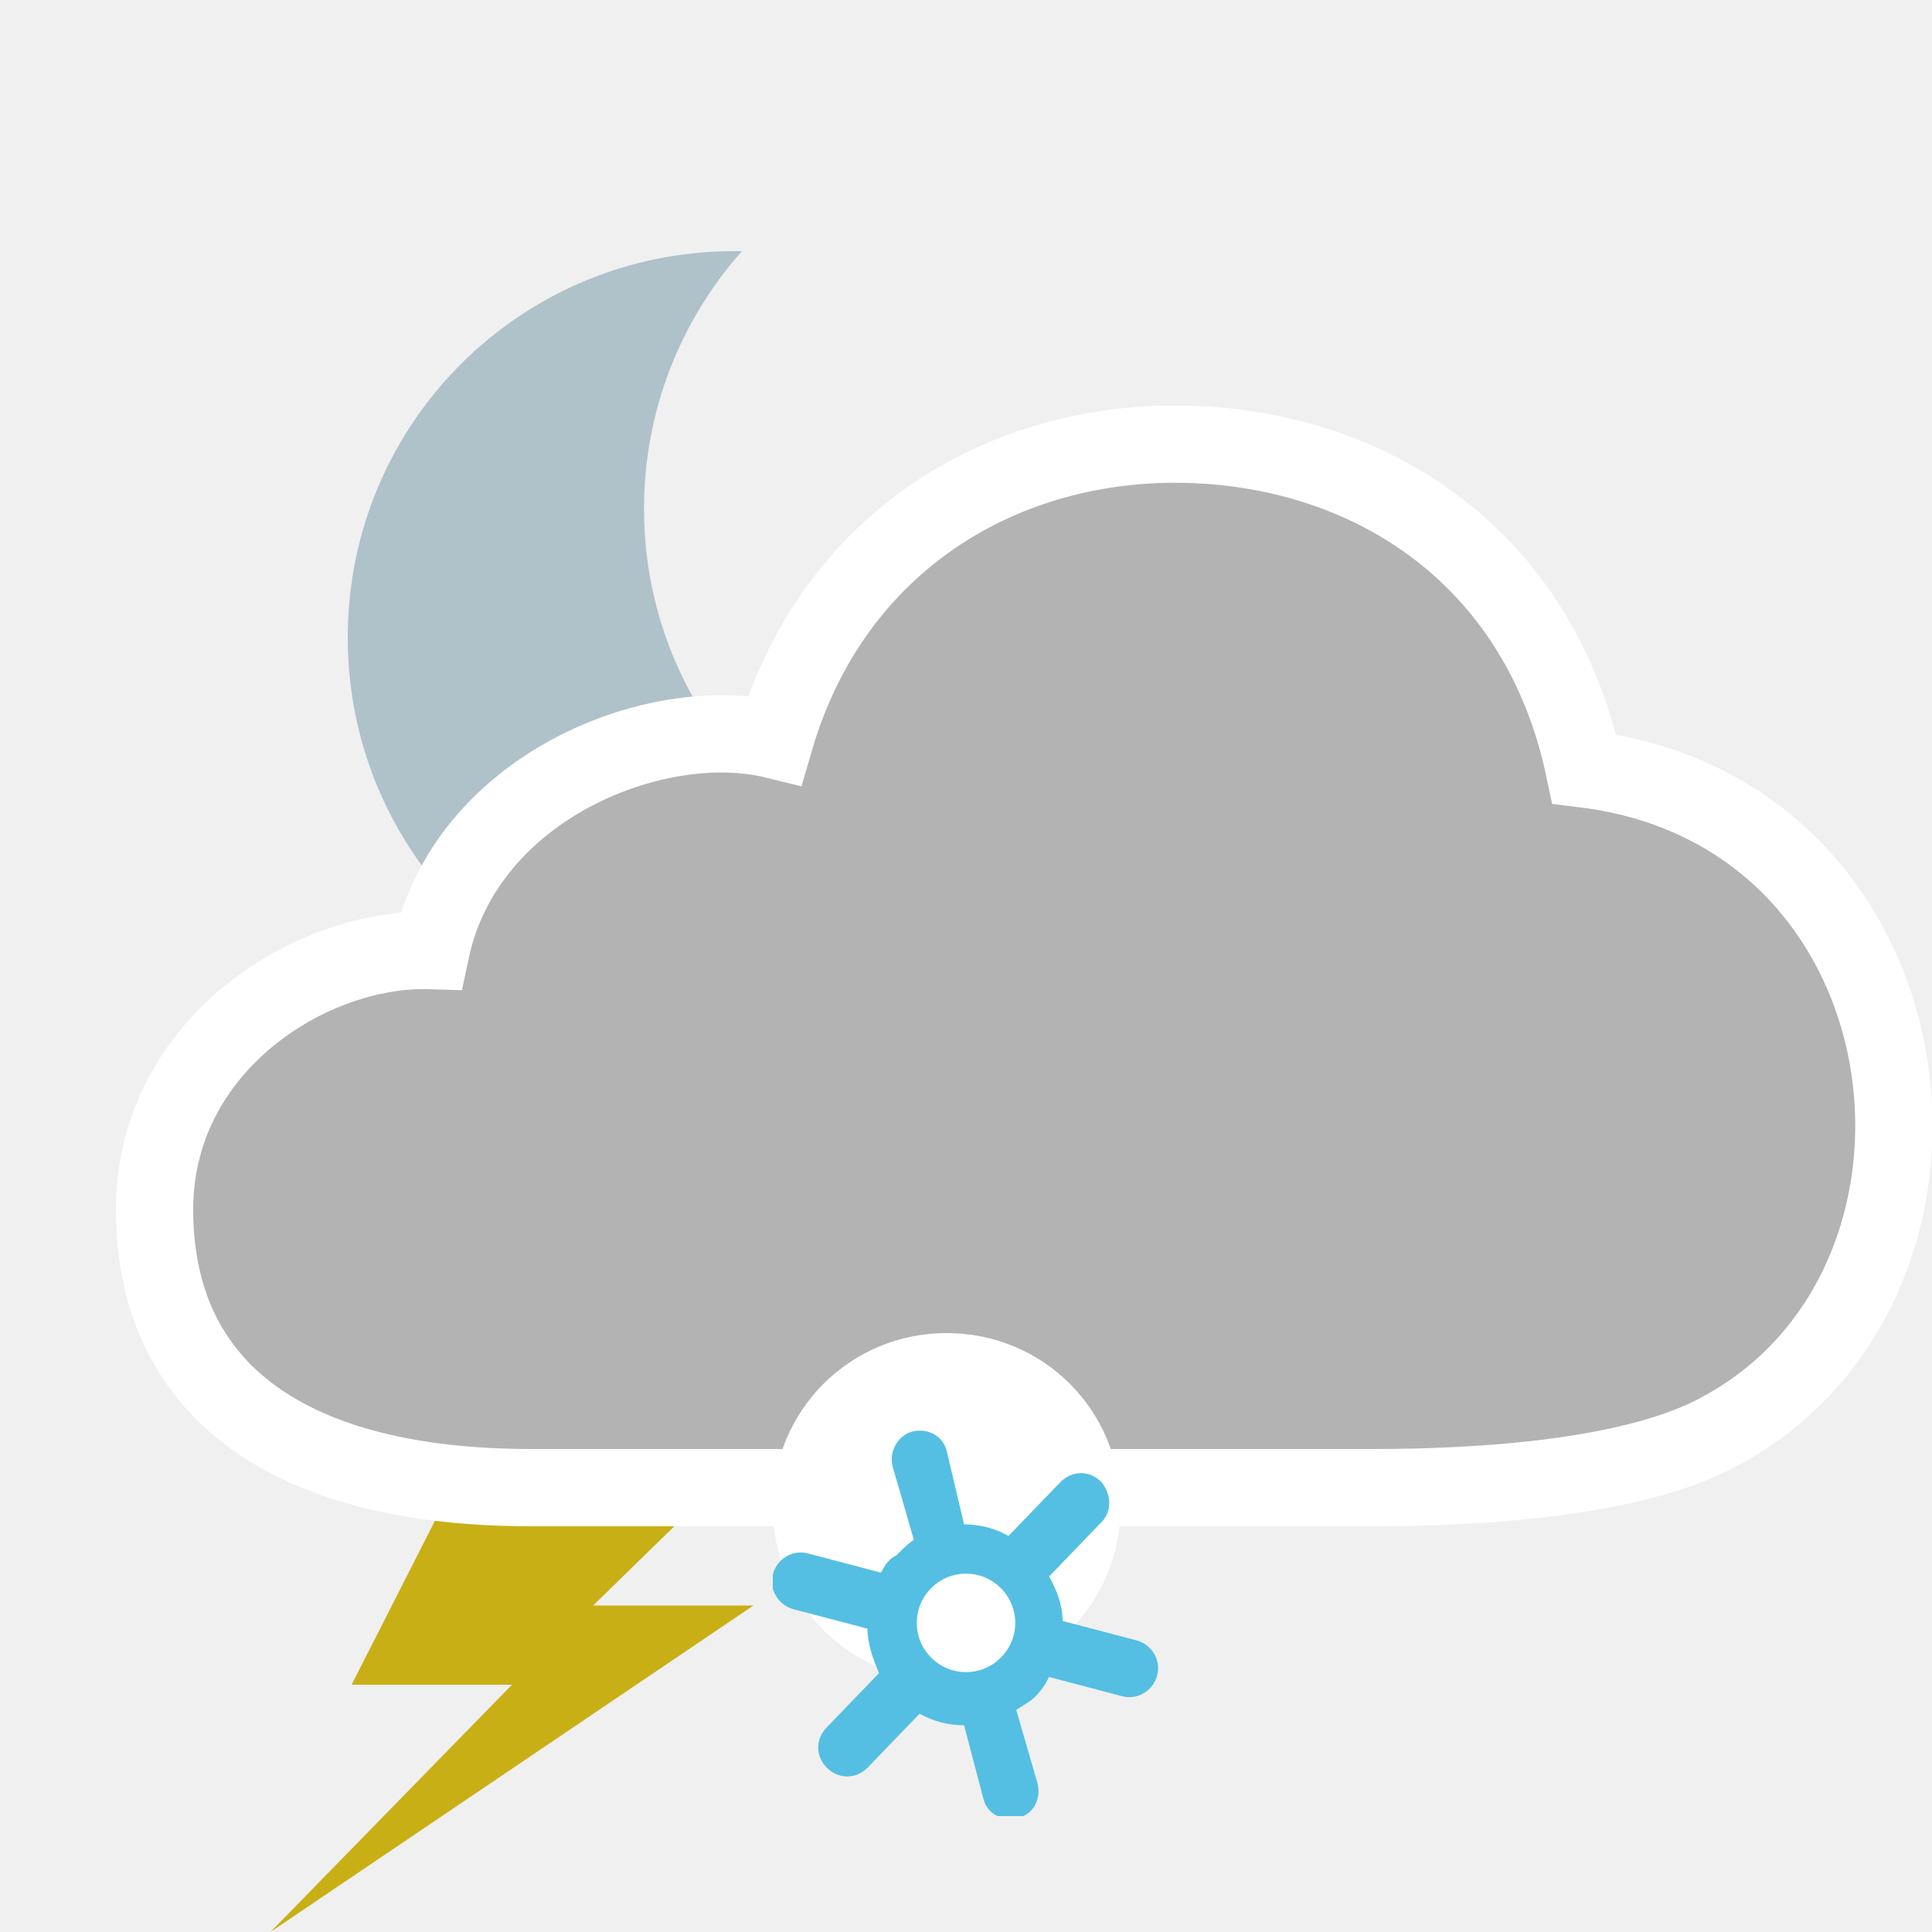
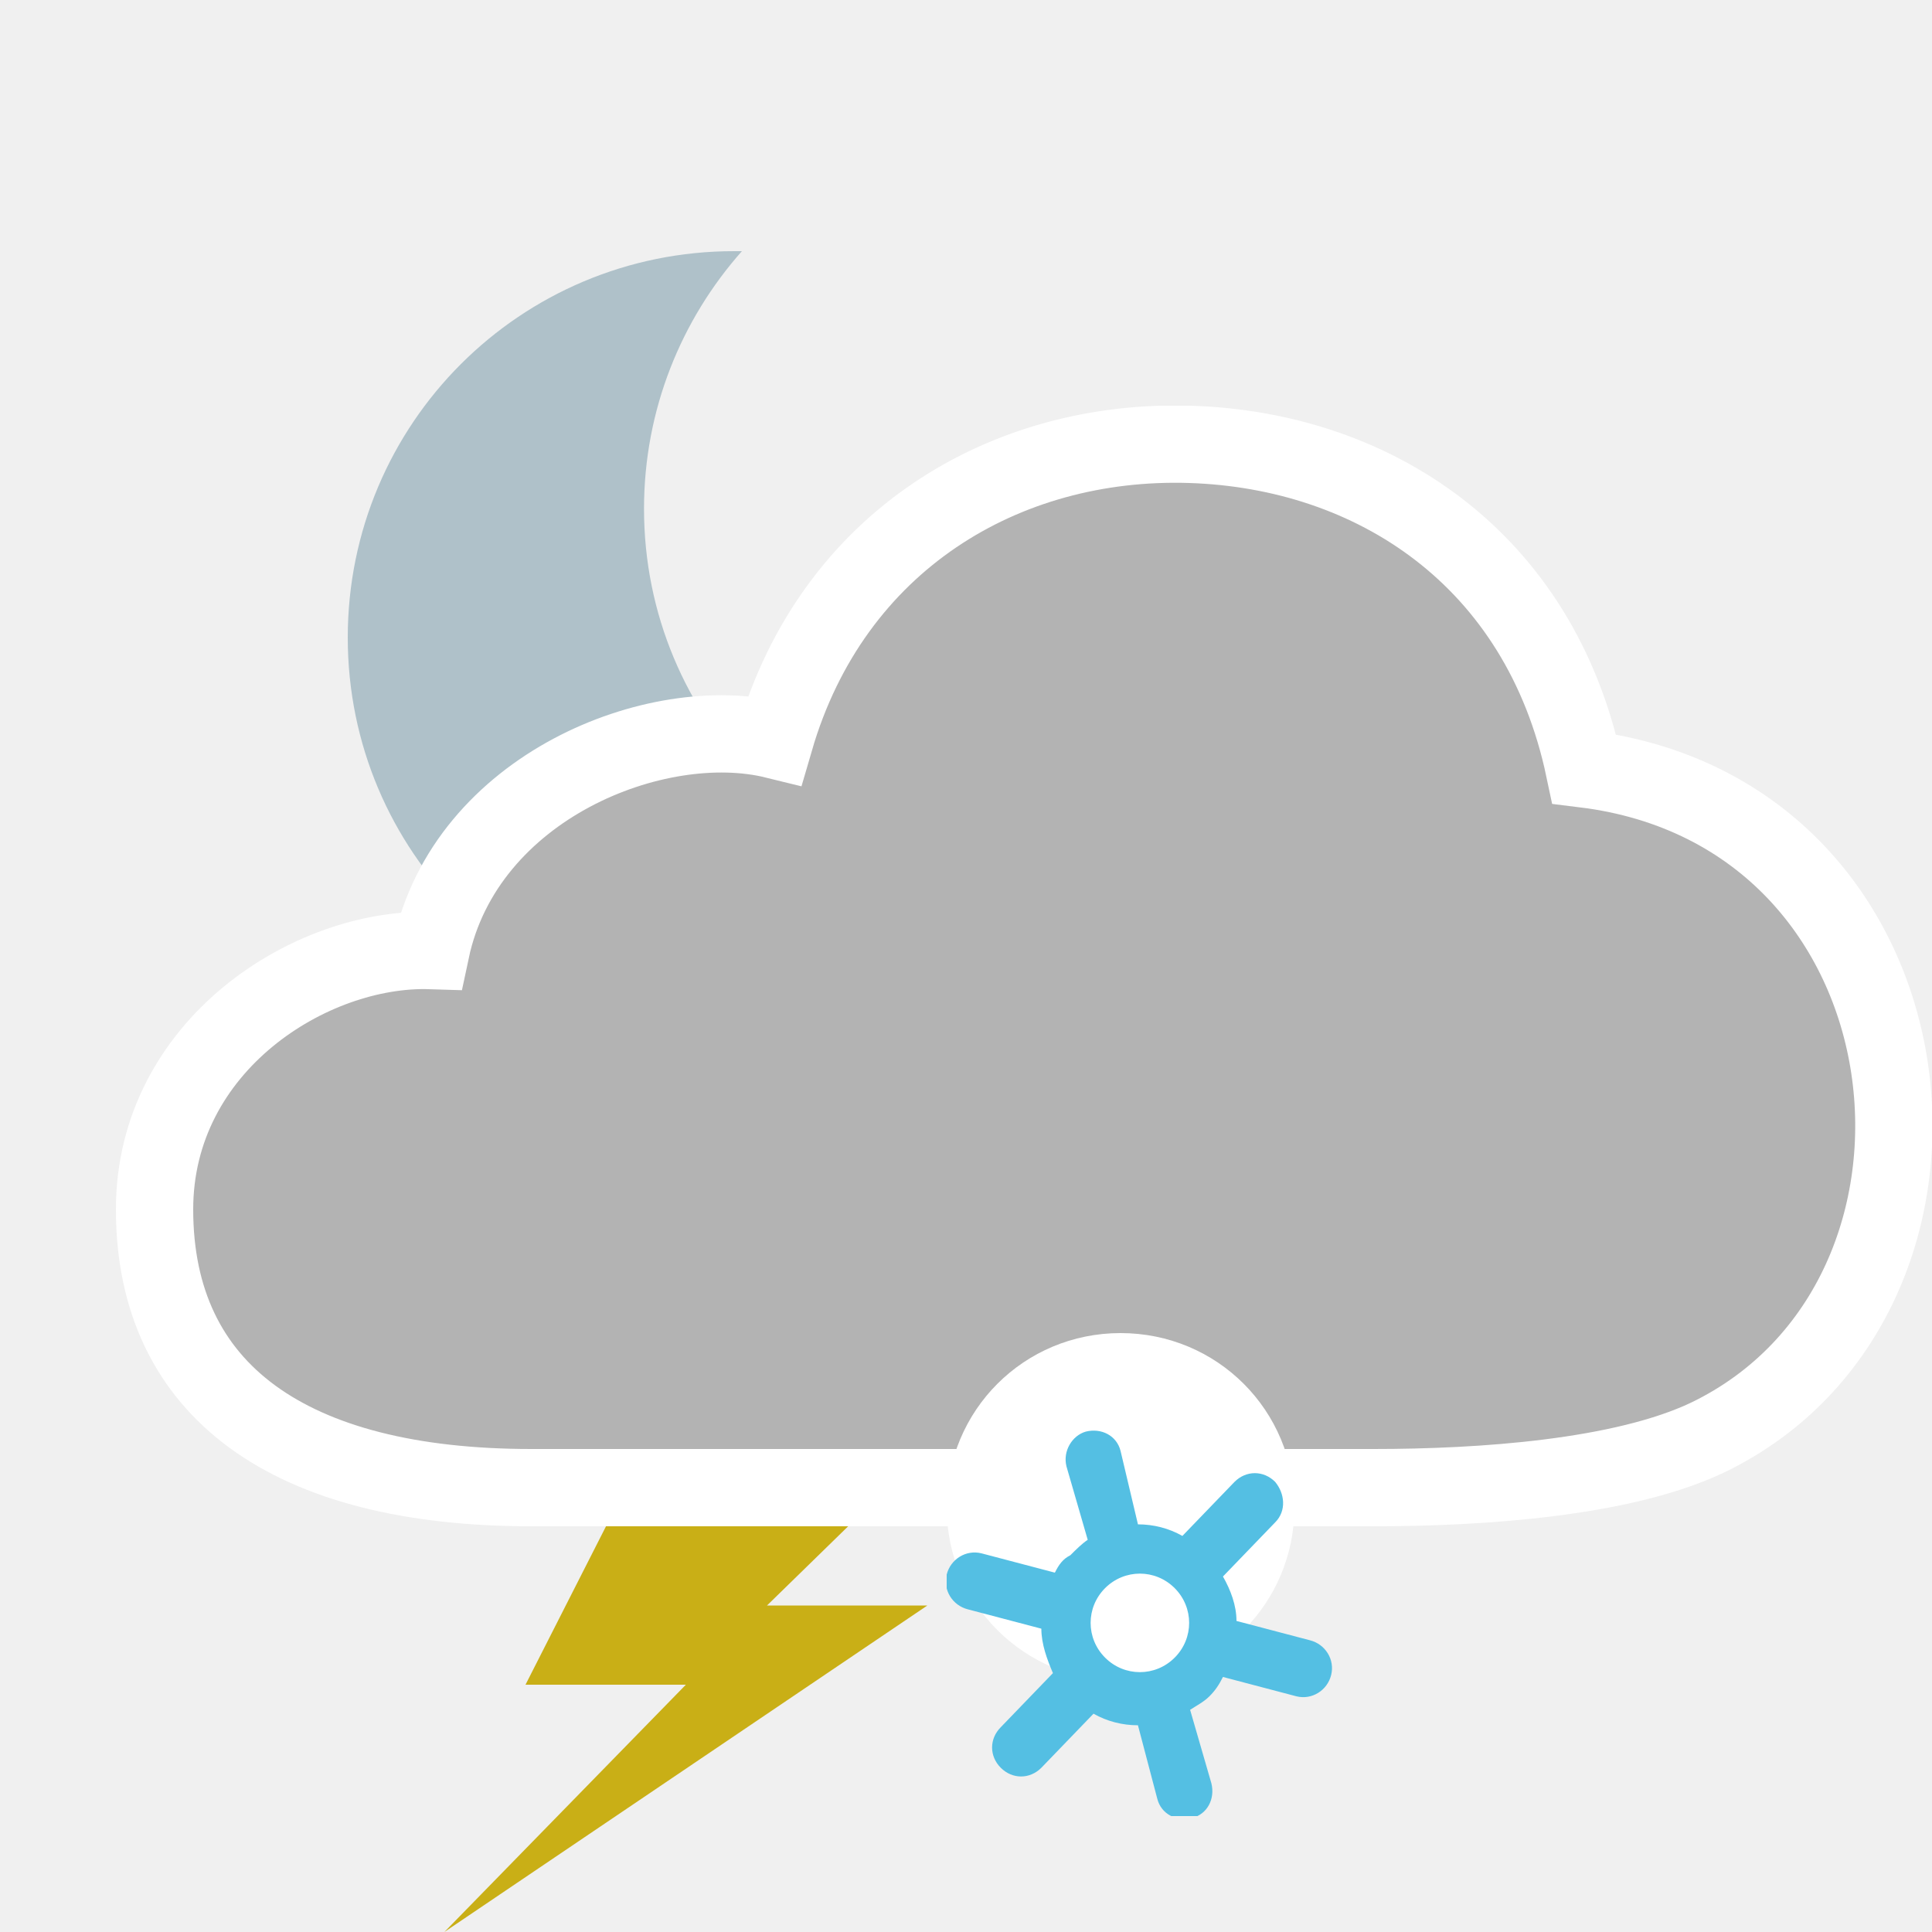
<svg xmlns="http://www.w3.org/2000/svg" xmlns:xlink="http://www.w3.org/1999/xlink" version="1.1" baseProfile="basic" id="symbol" x="0px" y="0px" viewBox="0 0 100 100" xml:space="preserve">
  <symbol id="cloud3" viewBox="-2 -56 94 58">
    <path style="fill:#B3B3B3;stroke:#FFFFFF;stroke-width:4;stroke-miterlimit:10;" d="M53.6,0C44,0.3,35.1-5,32.1-15.3   c-6.1,1.5-16-2.4-17.8-10.9C8.1-26,0-31.1,0-39.6C0-49,7-54,19.5-54h43.6c5.6,0,12.9,0.5,17.3,2.6c14.9,7.2,12.3,32.3-6.4,34.6   C71.7-5.9,63.1-0.3,53.6,0z" />
  </symbol>
  <symbol id="lightning" viewBox="0 -25 25 25">
    <path style="fill:#C9AF16;" d="M10.4,0L4.2-12.2h8.3L0-25L25-8.1h-8.3L25,0H10.4z" />
  </symbol>
  <symbol id="moon" viewBox="0 -60 52.4 60">
    <path style="fill:#AFC1C9;" d="M23-20c0,7.7,2.9,14.7,7.6,20c-0.2,0-0.4,0-0.6,0C13.4,0,0-13.4,0-30s13.4-30,30-30   c8.9,0,16.9,3.9,22.4,10C36.1-49.6,23-36.4,23-20z" />
  </symbol>
  <symbol id="snowflake" viewBox="0 -25 20 25">
    <path style="fill:#FFFFFF;" d="M18-9c0-5-4-9-9-9c-5,0-9,4-9,9s4,9,9,9C14,0,18-4,18-9z" />
    <path style="fill:#54BFE3;" d="M6.2-6.9l1.1-3.8c-0.3-0.2-0.6-0.5-0.9-0.8C6-11.7,5.8-12,5.6-12.4l-3.8,1C1-11.2,0.2-11.7,0-12.5   c-0.2-0.8,0.3-1.6,1.1-1.8l3.8-1c0-0.8,0.3-1.6,0.6-2.3l-2.7-2.8c-0.6-0.6-0.6-1.5,0-2.1c0.6-0.6,1.5-0.6,2.1,0l2.7,2.8   c0.7-0.4,1.5-0.6,2.3-0.6l1-3.8c0.2-0.8,1-1.2,1.8-1c0.8,0.2,1.2,1,1,1.8l-1.1,3.8c0.3,0.2,0.7,0.4,1,0.7c0.3,0.3,0.5,0.6,0.7,1   l3.8-1c0.8-0.2,1.6,0.3,1.8,1.1c0.2,0.8-0.3,1.6-1.1,1.8l-3.8,1c0,0.8-0.3,1.6-0.7,2.3l2.7,2.8c0.6,0.6,0.5,1.5,0,2.1   c-0.6,0.6-1.5,0.6-2.1,0l-2.7-2.8c-0.7,0.4-1.5,0.6-2.3,0.6L9-6.1c-0.2,0.8-1,1.2-1.8,1C6.5-5.3,6-6.1,6.2-6.9z M11.8-13.2   c1-1,1-2.6,0-3.6c-1-1-2.6-1-3.6,0c-1,1-1,2.6,0,3.6C9.2-12.2,10.8-12.2,11.8-13.2z" />
  </symbol>
  <use xlink:href="#moon" width="52.4" height="60" y="-60" transform="matrix(0.6667 0 0 -0.6667 18 13)" style="overflow:visible;" />
-   <use xlink:href="#lightning" width="25" height="25" y="-25" transform="matrix(1 0 0 -1 14 75)" style="overflow:visible;" />
+   <use xlink:href="#lightning" width="25" height="25" y="-25" transform="matrix(1 0 0 -1 23 75)" style="overflow:visible;" />
  <use xlink:href="#cloud3" width="94" height="58" x="-2" y="-56" transform="matrix(1 0 0 -1 8 23)" style="overflow:visible;" />
-   <use xlink:href="#snowflake" width="20" height="25" id="XMLID_43_" y="-25" transform="matrix(1 0 0 -1 40 69)" style="overflow:visible;" />
+   <use xlink:href="#snowflake" width="20" height="25" id="XMLID_43_" x="0" y="-25" transform="matrix(1 0 0 -1 49 69)" style="overflow:visible;" />
</svg>
